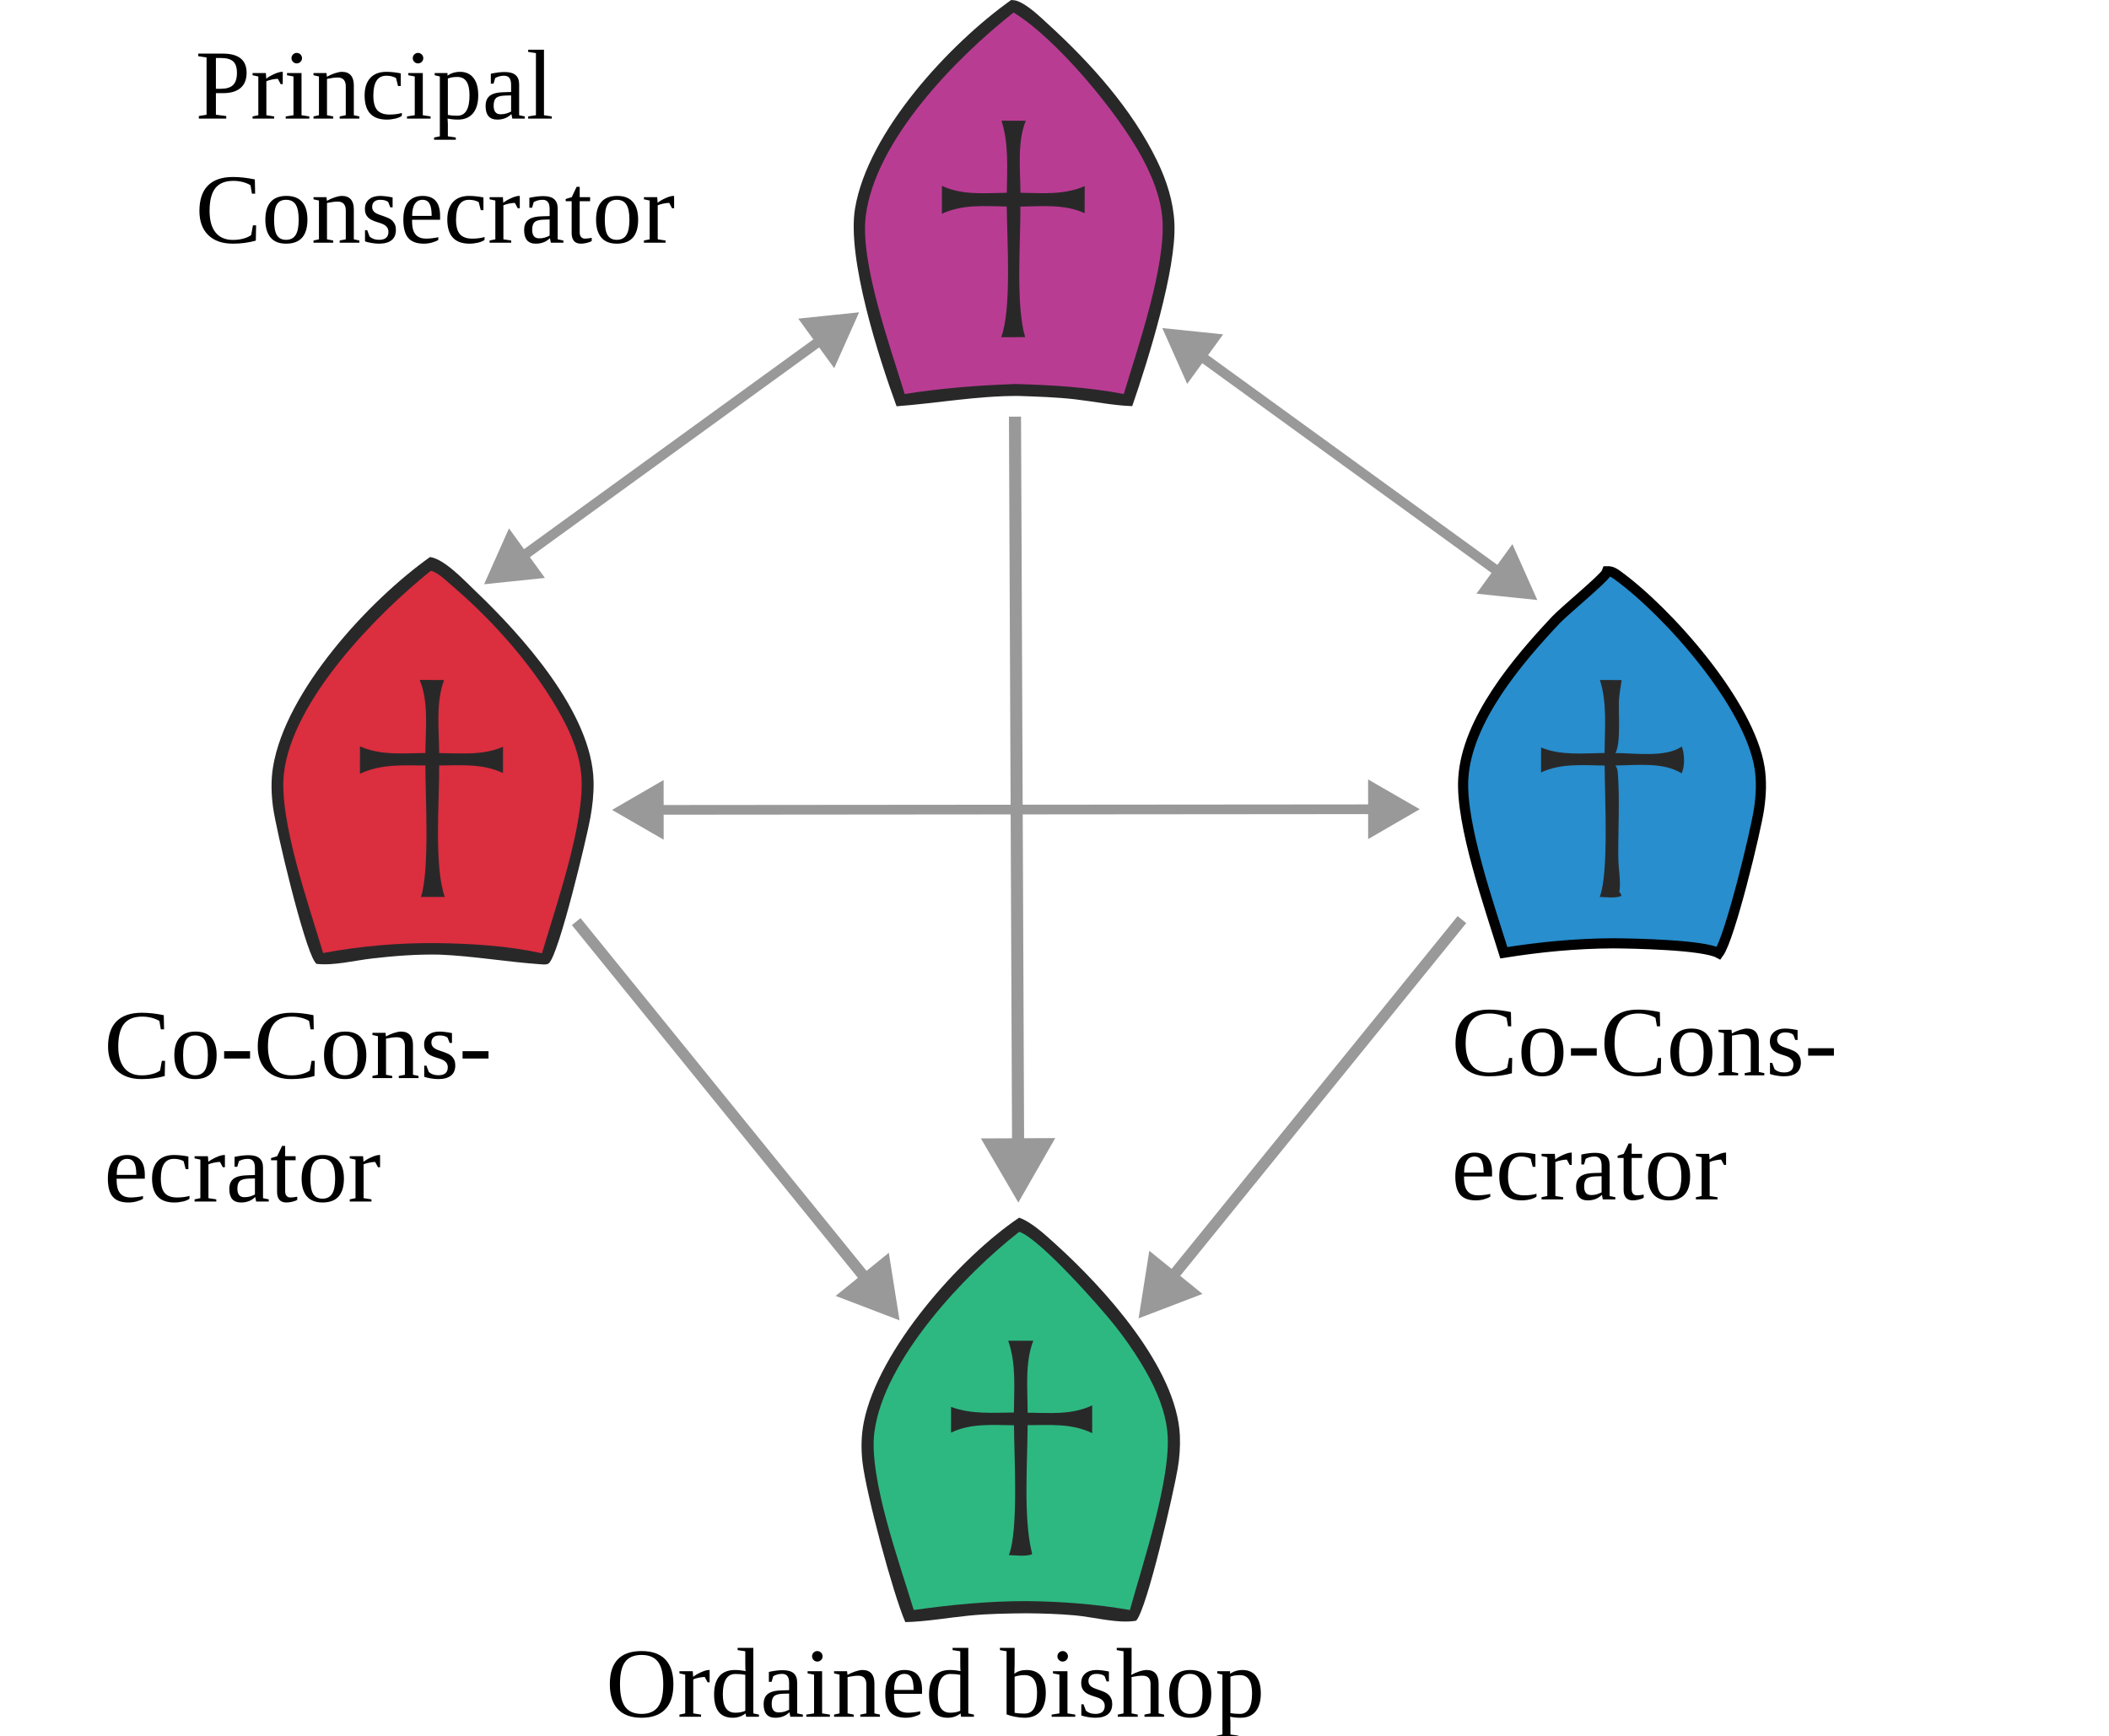
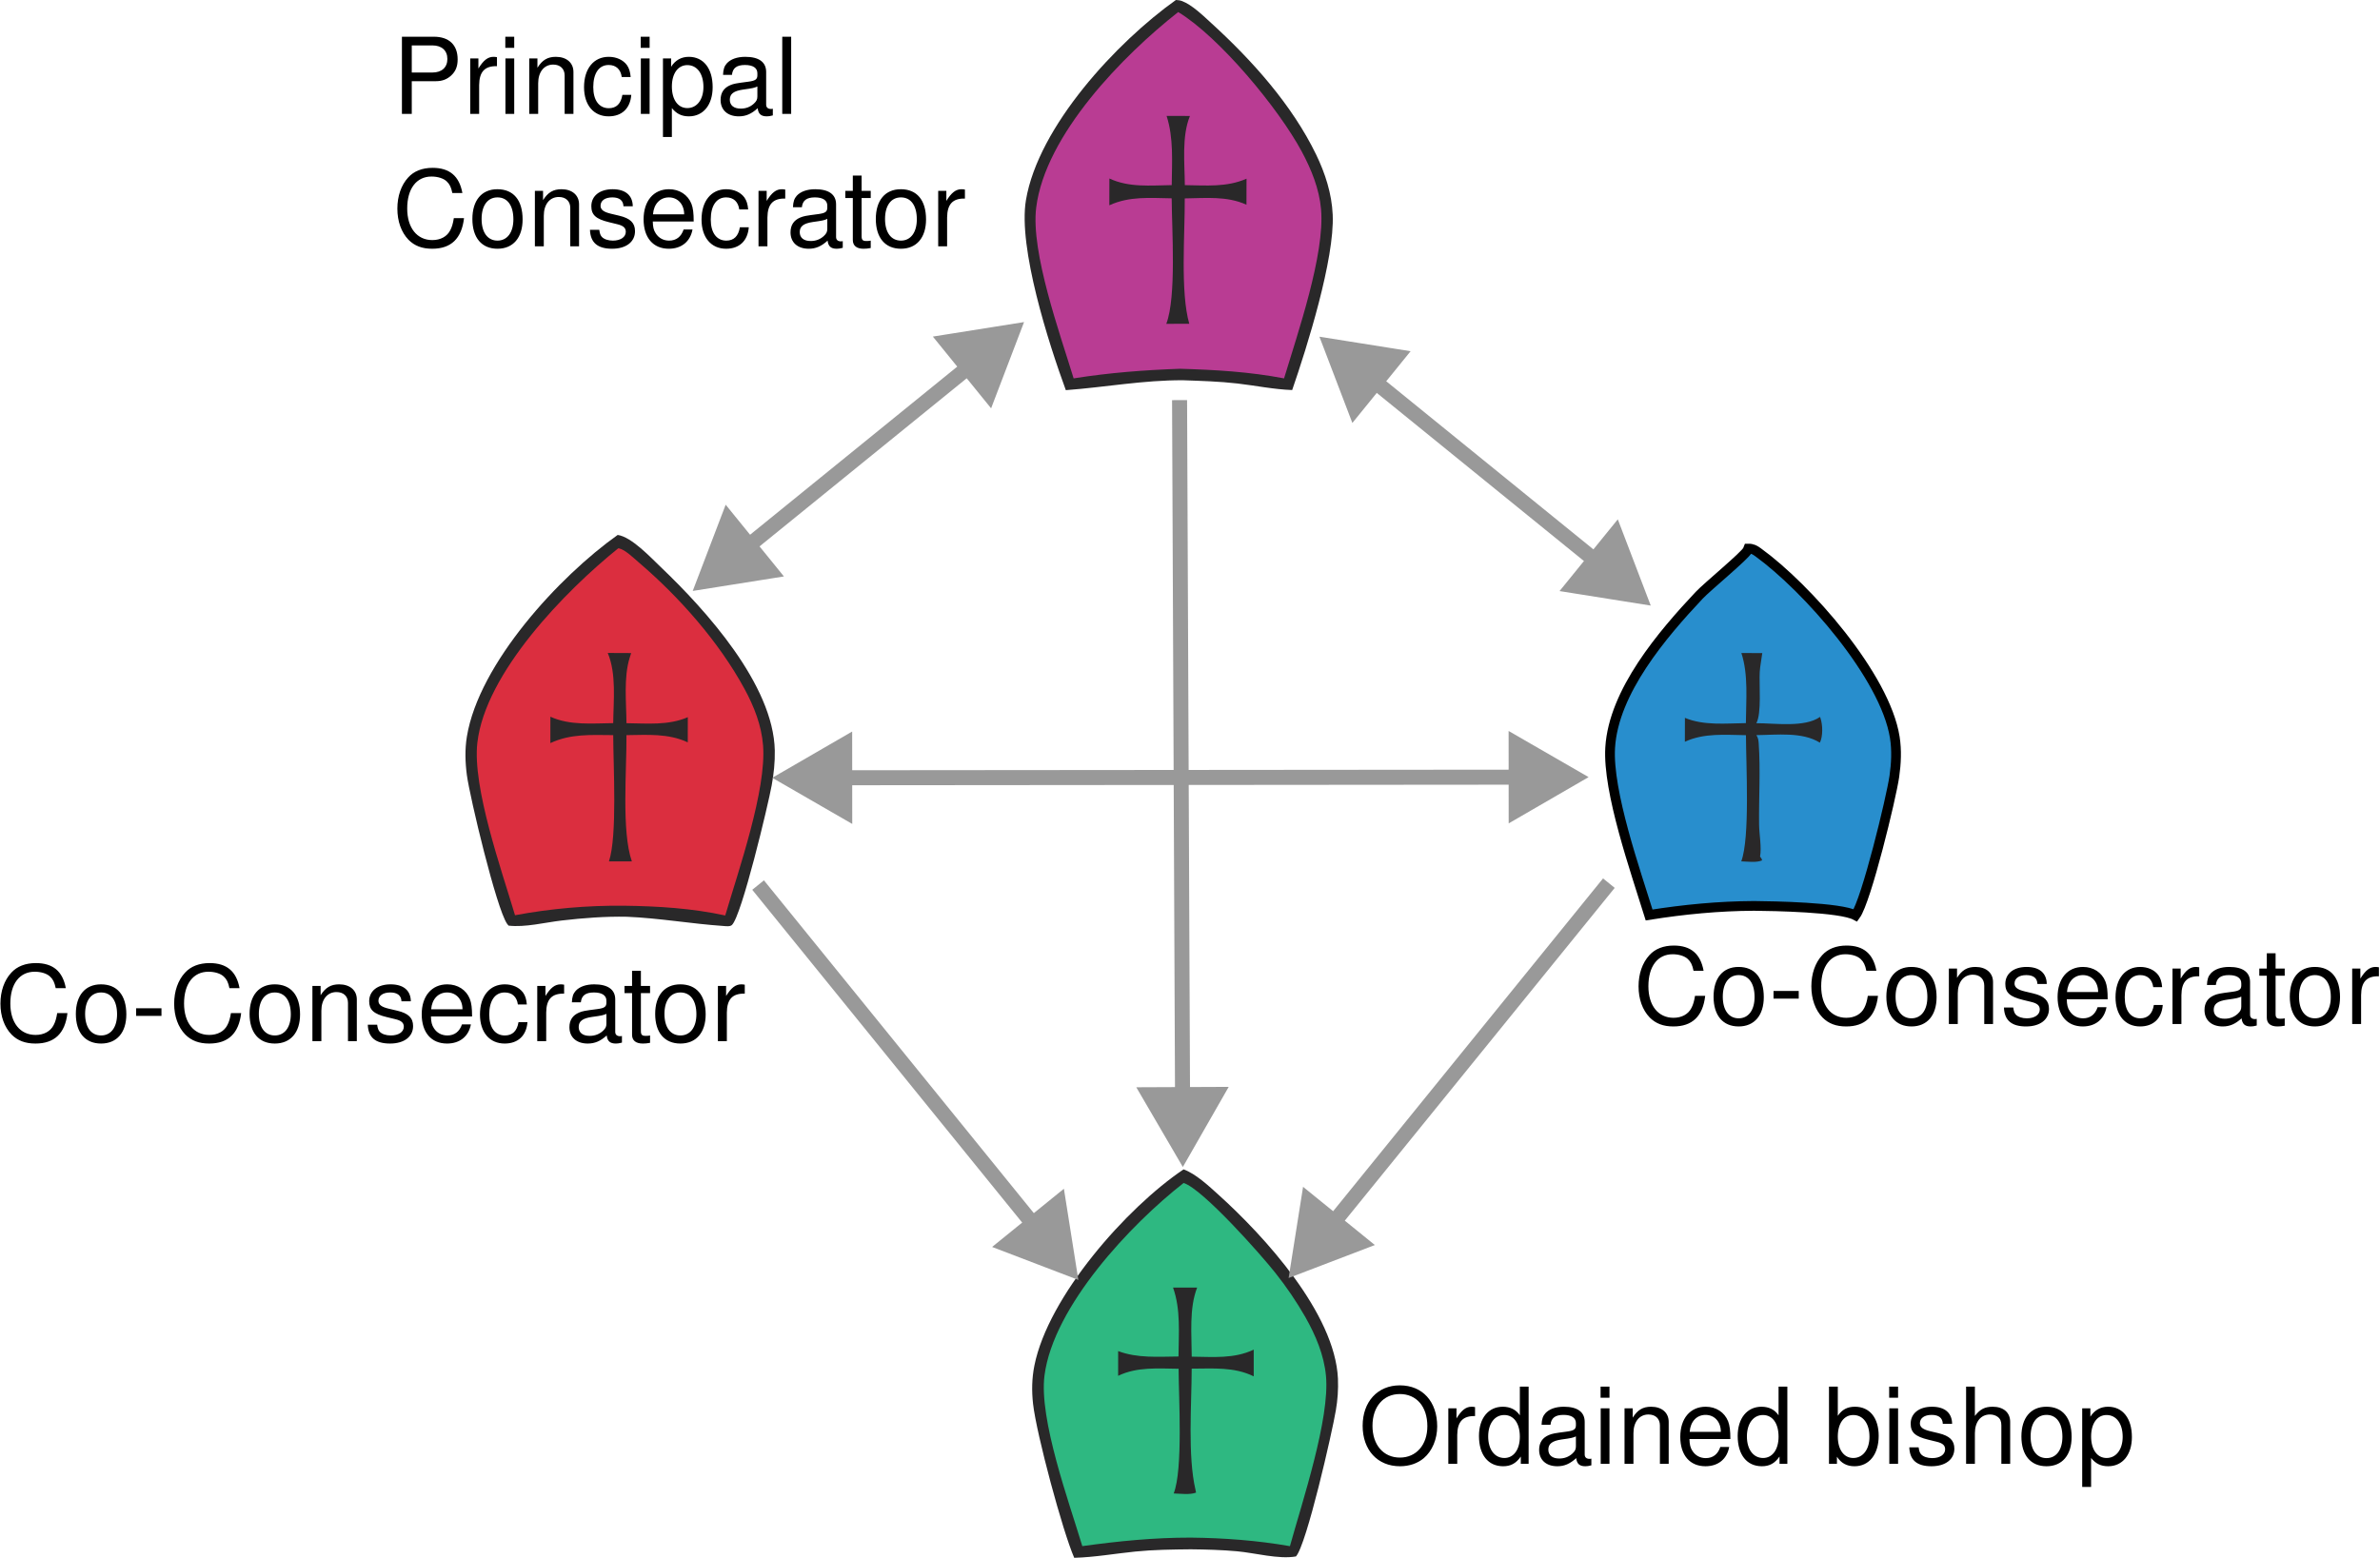
- <svg xmlns="http://www.w3.org/2000/svg" width="1019.771" height="839.147" version="1.1" id="svg122">
-   <path fill="#288ecd" d="m 777.05,276.228 c 2.04,-0.053 3.31,0.673 4.9,1.822 24.69,17.858 64.02,62.439 68.88,93.261 1.02,6.47 0.7,13.171 -0.23,19.629 -1.57,10.916 -14.12,62.576 -19.53,69.972 -7.65,-4.099 -41.46,-4.679 -51.12,-4.761 -17.87,0.102 -35.158,1.761 -52.798,4.572 -6.822,-22.041 -20.947,-62.079 -19.608,-84.261 1.706,-28.26 26.334,-57.073 44.83,-76.735 4.116,-4.37 23.156,-20.007 24.366,-22.73 0.11,-0.253 0.21,-0.513 0.31,-0.769 z" id="path3" style="stroke:#000000;stroke-width:4.9;stroke-dasharray:none;stroke-opacity:1" />
-   <path fill="#292829" d="m 773.59,328.816 10.53,0.042 c -0.4,3.192 -1.1,6.406 -1.29,9.608 -0.35,5.864 1.03,20.974 -1.72,25.687 9.25,-0.014 24.37,2.303 32.07,-3.162 0.08,0.215 0.16,0.428 0.24,0.646 1.14,3.355 1.28,9.147 -0.31,12.322 -8.89,-5.562 -21.82,-3.89 -31.96,-3.795 0.89,1.422 1.06,2.519 1.17,4.187 0.94,13.413 0.02,27.327 0.19,40.819 0.06,4.994 1.34,11.389 0.49,16.175 0.66,0.756 0.77,0.959 1.05,1.868 -2.79,1.285 -7.42,0.596 -10.52,0.513 4.47,-11.841 2.4,-48.533 2.37,-63.532 -10.45,-0.143 -21.05,-1.195 -30.752,3.319 l 0.026,-12.052 c 9.476,3.985 20.596,2.78 30.696,2.655 0.05,-11.447 1.34,-24.326 -2.28,-35.3 z" id="path4" />
-   <path fill="#292829" d="m 207.931,269.361 c 7.001,0.986 16.613,11.349 21.775,16.272 22.523,21.483 56.634,59.13 57.312,92.269 0.122,5.931 -0.518,11.766 -1.569,17.592 -1.688,9.349 -15.127,65.86 -20.03,70.29 -0.976,0.883 -2.987,0.572 -4.285,0.483 -16.252,-1.118 -32.161,-3.956 -48.559,-4.646 -10.839,-0.231 -22.065,0.635 -32.823,1.889 -8.408,0.979 -18.436,3.56 -26.772,2.576 -0.295,-0.35 -0.427,-0.494 -0.711,-0.9 -5.406,-7.71 -18.802,-63.941 -20.258,-74.897 -0.852,-6.413 -1.043,-13.02 0.008,-19.42 6.047,-36.843 46.58,-80.702 75.912,-101.508 z" id="path5" />
-   <path fill="#db2e3f" d="m 208.198,276.1 c 0.164,0.016 0.33,0.013 0.491,0.048 3.033,0.675 7.327,4.889 9.781,6.981 20.431,17.418 40.469,40.13 53.292,63.728 4.82,8.87 8.567,18.353 9.356,28.505 1.743,22.416 -12.341,62.875 -19.048,85.614 -16.748,-3.642 -33.908,-4.688 -51.001,-4.911 -18.387,-0.18 -36.748,1.422 -54.825,4.784 -6.703,-22.584 -21.523,-64.322 -18.961,-86.818 4.024,-35.334 44.565,-76.745 70.915,-97.931 z" id="path6" />
-   <path fill="#292829" d="m 202.925,328.79 11.795,0.052 c -0.268,0.783 -0.508,1.562 -0.753,2.351 -3.091,9.951 -1.692,22.562 -1.61,32.959 10.42,0.11 21.124,1.214 30.877,-3.029 l -0.024,12.681 c -9.83,-4.615 -20.288,-3.737 -30.86,-3.634 0.163,17.137 -2.577,48.464 2.716,63.559 l -11.532,0.008 c 4.261,-12.85 2.176,-47.924 2.148,-63.574 -11.066,-0.062 -21.386,-0.786 -31.636,4.011 l 0.006,-13.28 c 9.874,4.492 21.032,3.336 31.625,3.229 0.12,-11.319 1.684,-24.791 -2.752,-35.333 z" id="path7" />
-   <path fill="#292829" d="m 488.935,0 c 1.028,0.047 2.08,0.157 3.052,0.518 5.13,1.907 10.872,7.569 14.939,11.281 20.388,18.61 40.478,41.016 52.584,66.001 4.593,9.481 7.882,19.682 8.359,30.269 1.004,22.319 -12.892,66.61 -20.4,88.331 -9.17,-0.31 -18.457,-2.25 -27.587,-3.302 -9.077,-1.045 -18.262,-1.302 -27.389,-1.629 -19.934,-0.083 -39.21,3.513 -58.969,4.991 -8.637,-23.52 -24.1,-71.726 -20.075,-95.712 6.239,-37.187 45.881,-79.725 75.486,-100.749 z" id="path8" />
-   <path fill="#b93c93" d="m 490.099,6.067 c 20.76,12.6 50.577,48.588 62.195,70.245 4.827,8.998 8.808,18.777 9.71,29.028 1.999,22.728 -11.845,62.669 -18.626,85.19 -17.379,-3.336 -34.726,-4.329 -52.363,-4.84 -18.064,0.633 -35.699,2.002 -53.563,4.834 -6.83,-22.393 -21.648,-63.463 -18.842,-86.007 4.573,-36.73 43.837,-76.713 71.489,-98.45 z" id="path9" />
-   <path fill="#292829" d="m 484.246,58.361 11.761,0.033 c -4.213,10.2 -2.646,23.916 -2.576,34.821 10.684,0.146 21.057,1.155 31.058,-3.232 l -0.034,13.114 c -9.752,-4.497 -20.589,-3.326 -31.066,-3.189 0.121,17.63 -2.299,47.277 2.278,63.116 l -11.569,0.041 c 5.17,-13.65 2.788,-47.464 2.711,-63.203 -10.956,-0.151 -21.204,-1.163 -31.388,3.514 l 0.03,-13.496 c 9.93,4.642 20.699,3.474 31.381,3.334 0.112,-11.537 1.02,-23.745 -2.586,-34.853 z" id="path10" />
-   <path fill="#292829" d="m 492.796,588.821 c 6.19,2.228 12.776,8.446 17.651,12.848 23.036,20.8 58.552,59.617 60.064,92.519 0.219,5.359 -0.138,10.727 -1.066,16.01 -1.755,10.611 -14.726,67.68 -20.075,73.527 -8.647,1.556 -20.706,-1.803 -29.707,-2.603 -7.74,-0.687 -15.454,-0.91 -23.221,-0.987 -9.344,0.094 -18.672,0.196 -27.978,1.132 -10.228,1.028 -20.425,2.87 -30.712,3.145 -5.797,-13.208 -18.982,-62.141 -20.717,-77.467 -0.736,-6.504 -0.622,-12.911 0.665,-19.338 6.982,-34.887 46.413,-79.504 75.096,-98.786 z" id="path11" />
-   <path fill="#2eb881" d="m 492.822,595.671 c 9.656,3.051 39.064,36.215 46.18,45.278 5.606,7.04 10.666,14.497 15.137,22.308 5.153,9.156 9.338,18.966 10.341,29.525 2.046,21.533 -11.95,63.434 -18.143,85.765 -16.533,-2.886 -33.137,-4.114 -49.906,-4.299 -18.427,-0.031 -36.387,1.76 -54.608,4.283 -6.678,-22.198 -21.897,-63.888 -19.033,-85.961 4.528,-34.886 43.482,-76.185 70.032,-96.899 z" id="path12" />
-   <path fill="#292829" d="m 487.493,648.331 12.136,0.008 c -4.102,10.524 -2.743,23.628 -2.729,34.79 10.747,0.097 21.271,1.179 31.209,-3.538 l 0.002,13.453 c -9.895,-4.873 -20.496,-3.889 -31.229,-3.883 -0.024,17.964 -2.092,43.856 1.924,61.072 l 0.284,1.346 c -3.144,1.203 -7.865,0.521 -11.262,0.434 4.758,-12.273 2.497,-48.559 2.468,-62.795 -10.357,-0.109 -20.878,-1.061 -30.44,3.556 l 0.009,-12.457 c 9.68,3.67 20.206,2.81 30.38,2.73 0.09,-11.57 1.185,-23.666 -2.752,-34.716 z" id="path13" />
+ <svg xmlns="http://www.w3.org/2000/svg" width="1198.091" height="784.412" version="1.1" id="svg122">
+   <path fill="#288ecd" d="m 880.063,276.228 c 2.04,-0.053 3.31,0.673 4.9,1.822 24.69,17.858 64.02,62.439 68.88,93.261 1.02,6.47 0.7,13.171 -0.23,19.629 -1.57,10.916 -14.12,62.576 -19.53,69.972 -7.65,-4.099 -41.46,-4.679 -51.12,-4.761 -17.87,0.102 -35.158,1.761 -52.798,4.572 -6.822,-22.041 -20.947,-62.079 -19.608,-84.261 1.706,-28.26 26.334,-57.073 44.83,-76.735 4.116,-4.37 23.156,-20.007 24.366,-22.73 0.11,-0.253 0.21,-0.513 0.31,-0.769 z" id="path3" style="stroke:#000000;stroke-width:4.9;stroke-dasharray:none;stroke-opacity:1" />
+   <path fill="#292829" d="m 876.603,328.816 10.53,0.042 c -0.4,3.192 -1.1,6.406 -1.29,9.608 -0.35,5.864 1.03,20.974 -1.72,25.687 9.25,-0.014 24.37,2.303 32.07,-3.162 0.08,0.215 0.16,0.428 0.24,0.646 1.14,3.355 1.28,9.147 -0.31,12.322 -8.89,-5.562 -21.82,-3.89 -31.96,-3.795 0.89,1.422 1.06,2.519 1.17,4.187 0.94,13.413 0.02,27.327 0.19,40.819 0.06,4.994 1.34,11.389 0.49,16.175 0.66,0.756 0.77,0.959 1.05,1.868 -2.79,1.285 -7.42,0.596 -10.52,0.513 4.47,-11.841 2.4,-48.533 2.37,-63.532 -10.45,-0.143 -21.05,-1.195 -30.752,3.319 l 0.026,-12.052 c 9.476,3.985 20.596,2.78 30.696,2.655 0.05,-11.447 1.34,-24.326 -2.28,-35.3 z" id="path4" />
+   <path fill="#292829" d="m 310.944,269.361 c 7.001,0.986 16.613,11.349 21.775,16.272 22.523,21.483 56.634,59.13 57.312,92.269 0.122,5.931 -0.518,11.766 -1.569,17.592 -1.688,9.349 -15.127,65.86 -20.03,70.29 -0.976,0.883 -2.987,0.572 -4.285,0.483 -16.252,-1.118 -32.161,-3.956 -48.559,-4.646 -10.839,-0.231 -22.065,0.635 -32.823,1.889 -8.408,0.979 -18.436,3.56 -26.772,2.576 -0.295,-0.35 -0.427,-0.494 -0.711,-0.9 -5.406,-7.71 -18.802,-63.941 -20.258,-74.897 -0.852,-6.413 -1.043,-13.02 0.008,-19.42 6.047,-36.843 46.58,-80.702 75.912,-101.508 z" id="path5" />
+   <path fill="#db2e3f" d="m 311.211,276.1 c 0.164,0.016 0.33,0.013 0.491,0.048 3.033,0.675 7.327,4.889 9.781,6.981 20.431,17.418 40.469,40.13 53.292,63.728 4.82,8.87 8.567,18.353 9.356,28.505 1.743,22.416 -12.341,62.875 -19.048,85.614 -16.748,-3.642 -33.908,-4.688 -51.001,-4.911 -18.387,-0.18 -36.748,1.422 -54.825,4.784 -6.703,-22.584 -21.523,-64.322 -18.961,-86.818 4.024,-35.334 44.565,-76.745 70.915,-97.931 z" id="path6" />
+   <path fill="#292829" d="m 305.938,328.79 11.795,0.052 c -0.268,0.783 -0.508,1.562 -0.753,2.351 -3.091,9.951 -1.692,22.562 -1.61,32.959 10.42,0.11 21.124,1.214 30.877,-3.029 l -0.024,12.681 c -9.83,-4.615 -20.288,-3.737 -30.86,-3.634 0.163,17.137 -2.577,48.464 2.716,63.559 l -11.532,0.008 c 4.261,-12.85 2.176,-47.924 2.148,-63.574 -11.066,-0.062 -21.386,-0.786 -31.636,4.011 l 0.006,-13.28 c 9.874,4.492 21.032,3.336 31.625,3.229 0.12,-11.319 1.684,-24.791 -2.752,-35.333 z" id="path7" />
+   <path fill="#292829" d="m 591.948,0 c 1.028,0.047 2.08,0.157 3.052,0.518 5.13,1.907 10.872,7.569 14.939,11.281 20.388,18.61 40.478,41.016 52.584,66.001 4.593,9.481 7.882,19.682 8.359,30.269 1.004,22.319 -12.892,66.61 -20.4,88.331 -9.17,-0.31 -18.457,-2.25 -27.587,-3.302 -9.077,-1.045 -18.262,-1.302 -27.389,-1.629 -19.934,-0.083 -39.21,3.513 -58.969,4.991 -8.637,-23.52 -24.1,-71.726 -20.075,-95.712 6.239,-37.187 45.881,-79.725 75.486,-100.749 z" id="path8" />
+   <path fill="#b93c93" d="m 593.112,6.067 c 20.76,12.6 50.577,48.588 62.195,70.245 4.827,8.998 8.808,18.777 9.71,29.028 1.999,22.728 -11.845,62.669 -18.626,85.19 -17.379,-3.336 -34.726,-4.329 -52.363,-4.84 -18.064,0.633 -35.699,2.002 -53.563,4.834 -6.83,-22.393 -21.648,-63.463 -18.842,-86.007 4.573,-36.73 43.837,-76.713 71.489,-98.45 z" id="path9" />
+   <path fill="#292829" d="m 587.259,58.361 11.761,0.033 c -4.213,10.2 -2.646,23.916 -2.576,34.821 10.684,0.146 21.057,1.155 31.058,-3.232 l -0.034,13.114 c -9.752,-4.497 -20.589,-3.326 -31.066,-3.189 0.121,17.63 -2.299,47.277 2.278,63.116 l -11.569,0.041 c 5.17,-13.65 2.788,-47.464 2.711,-63.203 -10.956,-0.151 -21.204,-1.163 -31.388,3.514 l 0.03,-13.496 c 9.93,4.642 20.699,3.474 31.381,3.334 0.112,-11.537 1.02,-23.745 -2.586,-34.853 z" id="path10" />
+   <path fill="#292829" d="m 595.809,588.821 c 6.19,2.228 12.776,8.446 17.651,12.848 23.036,20.8 58.552,59.617 60.064,92.519 0.219,5.359 -0.138,10.727 -1.066,16.01 -1.755,10.611 -14.726,67.68 -20.075,73.527 -8.647,1.556 -20.706,-1.803 -29.707,-2.603 -7.74,-0.687 -15.454,-0.91 -23.221,-0.987 -9.344,0.094 -18.672,0.196 -27.978,1.132 -10.228,1.028 -20.425,2.87 -30.712,3.145 -5.797,-13.208 -18.982,-62.141 -20.717,-77.467 -0.736,-6.504 -0.622,-12.911 0.665,-19.338 6.982,-34.887 46.413,-79.504 75.096,-98.786 z" id="path11" />
+   <path fill="#2eb881" d="m 595.835,595.671 c 9.656,3.051 39.064,36.215 46.18,45.278 5.606,7.04 10.666,14.497 15.137,22.308 5.153,9.156 9.338,18.966 10.341,29.525 2.046,21.533 -11.95,63.434 -18.143,85.765 -16.533,-2.886 -33.137,-4.114 -49.906,-4.299 -18.427,-0.031 -36.387,1.76 -54.608,4.283 -6.678,-22.198 -21.897,-63.888 -19.033,-85.961 4.528,-34.886 43.482,-76.185 70.032,-96.899 z" id="path12" />
+   <path fill="#292829" d="m 590.506,648.331 12.136,0.008 c -4.102,10.524 -2.743,23.628 -2.729,34.79 10.747,0.097 21.271,1.179 31.209,-3.538 l 0.002,13.453 c -9.895,-4.873 -20.496,-3.889 -31.229,-3.883 -0.024,17.964 -2.092,43.856 1.924,61.072 l 0.284,1.346 c -3.144,1.203 -7.865,0.521 -11.262,0.434 4.758,-12.273 2.497,-48.559 2.468,-62.795 -10.357,-0.109 -20.878,-1.061 -30.44,3.556 l 0.009,-12.457 c 9.68,3.67 20.206,2.81 30.38,2.73 0.09,-11.57 1.185,-23.666 -2.752,-34.716 z" id="path13" />
  <defs id="defs117">
    <marker style="overflow:visible" id="Triangle" refX="0" refY="0" orient="auto-start-reverse" markerWidth="1" markerHeight="1" viewBox="0 0 1 1" preserveAspectRatio="xMidYMid">
      <path transform="scale(0.5)" style="fill:context-stroke;fill-rule:evenodd;stroke:context-stroke;stroke-width:1pt" d="M 5.77,0 -2.88,5 V -5 Z" id="path135" />
    </marker>
    <linearGradient id="gradient_0" gradientUnits="userSpaceOnUse" x1="699.005" y1="868.006" x2="688.509" y2="857.408">
      <stop offset="0" stop-color="#171616" id="stop116" />
      <stop offset="1" stop-color="#323132" id="stop117" />
    </linearGradient>
    <marker style="overflow:visible" id="Triangle-4" refX="0" refY="0" orient="auto-start-reverse" markerWidth="1" markerHeight="1" viewBox="0 0 1 1" preserveAspectRatio="xMidYMid">
      <path transform="scale(0.5)" style="fill:context-stroke;fill-rule:evenodd;stroke:context-stroke;stroke-width:1pt" d="M 5.77,0 -2.88,5 V -5 Z" id="path135-3" />
    </marker>
    <marker style="overflow:visible" id="Triangle-4-3" refX="0" refY="0" orient="auto-start-reverse" markerWidth="1" markerHeight="1" viewBox="0 0 1 1" preserveAspectRatio="xMidYMid">
      <path transform="scale(0.5)" style="fill:context-stroke;fill-rule:evenodd;stroke:context-stroke;stroke-width:1pt" d="M 5.77,0 -2.88,5 V -5 Z" id="path135-3-0" />
    </marker>
-     <marker style="overflow:visible" id="Triangle-2" refX="0" refY="0" orient="auto-start-reverse" markerWidth="1" markerHeight="1" viewBox="0 0 1 1" preserveAspectRatio="xMidYMid">
-       <path transform="scale(0.5)" style="fill:context-stroke;fill-rule:evenodd;stroke:context-stroke;stroke-width:1pt" d="M 5.77,0 -2.88,5 V -5 Z" id="path135-7" />
-     </marker>
-     <marker style="overflow:visible" id="Triangle-4-3-1" refX="0" refY="0" orient="auto-start-reverse" markerWidth="1" markerHeight="1" viewBox="0 0 1 1" preserveAspectRatio="xMidYMid">
-       <path transform="scale(0.5)" style="fill:context-stroke;fill-rule:evenodd;stroke:context-stroke;stroke-width:1pt" d="M 5.77,0 -2.88,5 V -5 Z" id="path135-3-0-5" />
-     </marker>
    <marker style="overflow:visible" id="Triangle-0" refX="0" refY="0" orient="auto-start-reverse" markerWidth="1" markerHeight="1" viewBox="0 0 1 1" preserveAspectRatio="xMidYMid">
      <path transform="scale(0.5)" style="fill:context-stroke;fill-rule:evenodd;stroke:context-stroke;stroke-width:1pt" d="M 5.77,0 -2.88,5 V -5 Z" id="path135-1" />
    </marker>
    <marker style="overflow:visible" id="Triangle-4-3-8" refX="0" refY="0" orient="auto-start-reverse" markerWidth="1" markerHeight="1" viewBox="0 0 1 1" preserveAspectRatio="xMidYMid">
      <path transform="scale(0.5)" style="fill:context-stroke;fill-rule:evenodd;stroke:context-stroke;stroke-width:1pt" d="M 5.77,0 -2.88,5 V -5 Z" id="path135-3-0-7" />
    </marker>
    <marker style="overflow:visible" id="Triangle-4-0" refX="0" refY="0" orient="auto-start-reverse" markerWidth="1" markerHeight="1" viewBox="0 0 1 1" preserveAspectRatio="xMidYMid">
      <path transform="scale(0.5)" style="fill:context-stroke;fill-rule:evenodd;stroke:context-stroke;stroke-width:1pt" d="M 5.77,0 -2.88,5 V -5 Z" id="path135-3-09" />
    </marker>
+     <marker style="overflow:visible" id="Triangle-7" refX="0" refY="0" orient="auto-start-reverse" markerWidth="1" markerHeight="1" viewBox="0 0 1 1" preserveAspectRatio="xMidYMid">
+       <path transform="scale(0.5)" style="fill:context-stroke;fill-rule:evenodd;stroke:context-stroke;stroke-width:1pt" d="M 5.77,0 -2.88,5 V -5 Z" id="path135-4" />
+     </marker>
+     <marker style="overflow:visible" id="Triangle-4-3-1" refX="0" refY="0" orient="auto-start-reverse" markerWidth="1" markerHeight="1" viewBox="0 0 1 1" preserveAspectRatio="xMidYMid">
+       <path transform="scale(0.5)" style="fill:context-stroke;fill-rule:evenodd;stroke:context-stroke;stroke-width:1pt" d="M 5.77,0 -2.88,5 V -5 Z" id="path135-3-0-8" />
+     </marker>
  </defs>
-   <text xml:space="preserve" style="font-size:48px;text-align:start;writing-mode:lr-tb;direction:ltr;text-anchor:start;fill:#000000" x="94.459" y="57.365" id="text122">
-     <tspan id="tspan122" x="94.459" y="57.365">Principal</tspan>
-     <tspan x="94.459" y="117.365" id="tspan125">Consecrator</tspan>
+   <text xml:space="preserve" style="font-style:normal;font-variant:normal;font-weight:normal;font-stretch:normal;font-size:53.333px;font-family:Helvetica;-inkscape-font-specification:Helvetica;text-align:start;writing-mode:lr-tb;direction:ltr;text-anchor:start;fill:#000000" x="197.471" y="57.365" id="text122">
+     <tspan id="tspan122" x="197.471" y="57.365" style="font-size:53.333px">Principal</tspan>
+     <tspan x="197.471" y="124.031" id="tspan125" style="font-size:53.333px">Consecrator</tspan>
  </text>
-   <text xml:space="preserve" style="font-size:48px;text-align:start;writing-mode:lr-tb;direction:ltr;text-anchor:start;fill:#000000;stroke-width:0.995" x="49.999" y="524.143" id="text122-3" transform="scale(1.00537,0.9946587)">
-     <tspan id="tspan122-9" x="49.999" y="524.143" style="font-size:48px;stroke-width:0.995">Co-Cons-</tspan>
-     <tspan x="49.999" y="584.143" style="font-size:48px;stroke-width:0.995" id="tspan124">ecrator</tspan>
+   <text xml:space="preserve" style="font-size:53.333px;text-align:start;writing-mode:lr-tb;direction:ltr;text-anchor:start;fill:#000000;stroke-width:0.995" x="-2.344" y="527.068" id="text122-3" transform="scale(1.00537,0.9946587)">
+     <tspan x="-2.344" y="527.068" style="font-style:normal;font-variant:normal;font-weight:normal;font-stretch:normal;font-size:53.333px;font-family:Helvetica;-inkscape-font-specification:Helvetica;stroke-width:0.995" id="tspan124">Co-Consecrator</tspan>
  </text>
-   <text xml:space="preserve" style="font-size:48px;text-align:start;writing-mode:lr-tb;direction:ltr;text-anchor:start;fill:#000000" x="701.817" y="520" id="text122-3-2">
-     <tspan id="tspan122-9-3" x="701.817" y="520" style="font-size:48px">Co-Cons-</tspan>
-     <tspan x="701.817" y="580" style="font-size:48px" id="tspan123">ecrator</tspan>
+   <text xml:space="preserve" style="font-size:53.333px;text-align:start;writing-mode:lr-tb;direction:ltr;text-anchor:start;fill:#000000" x="822.284" y="515.636" id="text122-3-2">
+     <tspan x="822.284" y="515.636" style="font-style:normal;font-variant:normal;font-weight:normal;font-stretch:normal;font-size:53.333px;font-family:Helvetica;-inkscape-font-specification:Helvetica" id="tspan123">Co-Consecrator</tspan>
  </text>
-   <text xml:space="preserve" style="font-size:48px;text-align:start;writing-mode:lr-tb;direction:ltr;text-anchor:start;fill:#000000" x="292.908" y="830.182" id="text122-3-2-5">
-     <tspan id="tspan122-9-3-9" x="292.908" y="830.182">Ordained bishop</tspan>
+   <text xml:space="preserve" style="font-size:53.333px;text-align:start;writing-mode:lr-tb;direction:ltr;text-anchor:start;fill:#000000" x="683.92" y="737.091" id="text122-3-2-5">
+     <tspan id="tspan122-9-3-9" x="683.92" y="737.091" style="font-style:normal;font-variant:normal;font-weight:normal;font-stretch:normal;font-size:53.333px;font-family:Helvetica;-inkscape-font-specification:Helvetica">Ordained bishop</tspan>
  </text>
-   <path style="fill:#a7ac93;fill-opacity:1;stroke:#999999;stroke-width:5.379;stroke-dasharray:none;stroke-opacity:1;marker-end:url(#Triangle)" d="m 278.609,445.661 87.283,107.645 v 0 l 57.033,70.337" id="path122" />
-   <path style="fill:#a7ac93;fill-opacity:1;stroke:#999999;stroke-width:5.379;stroke-dasharray:none;stroke-opacity:1;marker-end:url(#Triangle-4)" d="m 706.896,444.695 -87.283,107.645 v 0 l -57.033,70.337" id="path122-6" />
-   <path style="fill:#a7ac93;fill-opacity:1;stroke:#999999;stroke-width:5.84;stroke-dasharray:none;stroke-opacity:1;marker-end:url(#Triangle-4-0)" d="m 490.781,201.474 0.926,217.311 v 0 l 0.605,141.996" id="path122-6-5" />
-   <path style="fill:#a7ac93;fill-opacity:1;stroke:#999999;stroke-width:4.809;stroke-dasharray:none;stroke-opacity:1;marker-start:url(#Triangle);marker-end:url(#Triangle-4-3)" d="m 401.579,161.053 -92.948,67.405 v 0 L 247.897,272.501" id="path122-6-6" />
-   <path style="fill:#a7ac93;fill-opacity:1;stroke:#999999;stroke-width:4.687;stroke-dasharray:none;stroke-opacity:1;marker-start:url(#Triangle-0);marker-end:url(#Triangle-4-3-8)" d="m 669.847,391.327 -216.075,0.183 v 0 l -141.188,0.119" id="path122-6-6-6" />
-   <path style="fill:#a7ac93;fill-opacity:1;stroke:#999999;stroke-width:4.809;stroke-dasharray:none;stroke-opacity:1;marker-start:url(#Triangle-2);marker-end:url(#Triangle-4-3-1)" d="m 575.828,168.663 92.948,67.405 v 0 l 60.734,44.044" id="path122-6-6-2" />
+   <path style="fill:#a7ac93;fill-opacity:1;stroke:#999999;stroke-width:7.559;stroke-dasharray:none;stroke-opacity:1;marker-end:url(#Triangle)" d="m 381.622,445.661 87.283,107.645 v 0 l 57.033,70.337" id="path122" />
+   <path style="fill:#a7ac93;fill-opacity:1;stroke:#999999;stroke-width:7.559;stroke-dasharray:none;stroke-opacity:1;marker-end:url(#Triangle-4)" d="m 809.909,444.695 -87.283,107.645 v 0 l -57.033,70.337" id="path122-6" />
+   <path style="fill:#a7ac93;fill-opacity:1;stroke:#999999;stroke-width:7.559;stroke-dasharray:none;stroke-opacity:1;marker-end:url(#Triangle-4-0)" d="m 593.794,201.474 0.926,217.311 v 0 l 0.605,141.996" id="path122-6-5" />
+   <path style="fill:#a7ac93;fill-opacity:1;stroke:#999999;stroke-width:7.559;stroke-dasharray:none;stroke-opacity:1;marker-start:url(#Triangle);marker-end:url(#Triangle-4-3)" d="m 494.668,179.093 -75.666,61.418 v 0 l -49.442,40.132" id="path122-6-6" />
+   <path style="fill:#a7ac93;fill-opacity:1;stroke:#999999;stroke-width:7.559;stroke-dasharray:none;stroke-opacity:1;marker-start:url(#Triangle-7);marker-end:url(#Triangle-4-3-1)" d="m 685.036,186.462 75.666,61.418 v 0 l 49.442,40.132" id="path122-6-6-5" />
+   <path style="fill:#a7ac93;fill-opacity:1;stroke:#999999;stroke-width:7.559;stroke-dasharray:none;stroke-opacity:1;marker-start:url(#Triangle-0);marker-end:url(#Triangle-4-3-8)" d="m 772.859,391.327 -216.075,0.183 v 0 l -141.188,0.119" id="path122-6-6-6" />
</svg>
